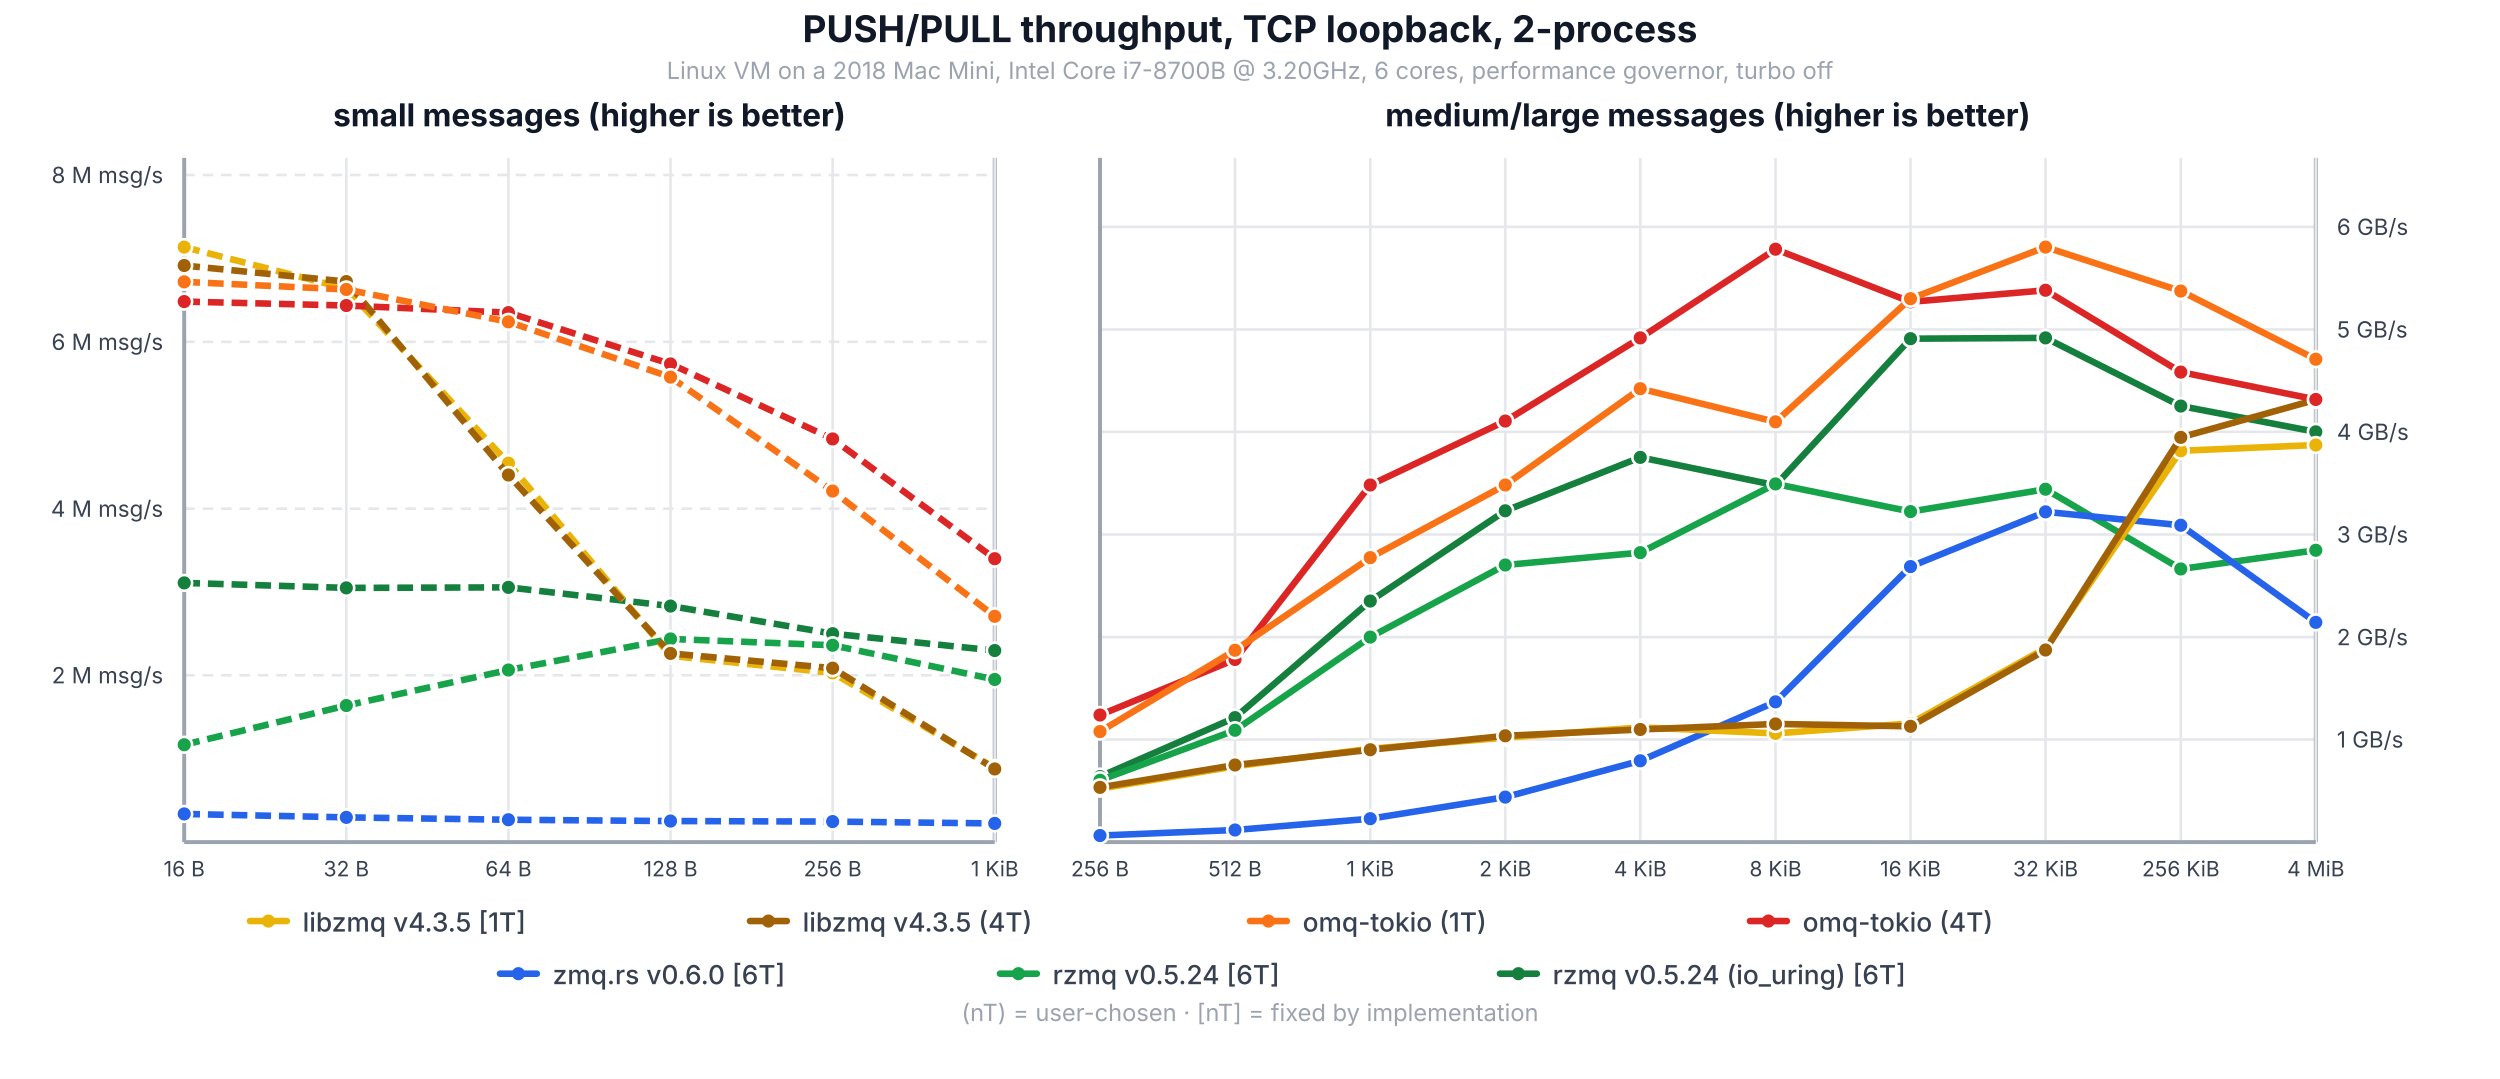
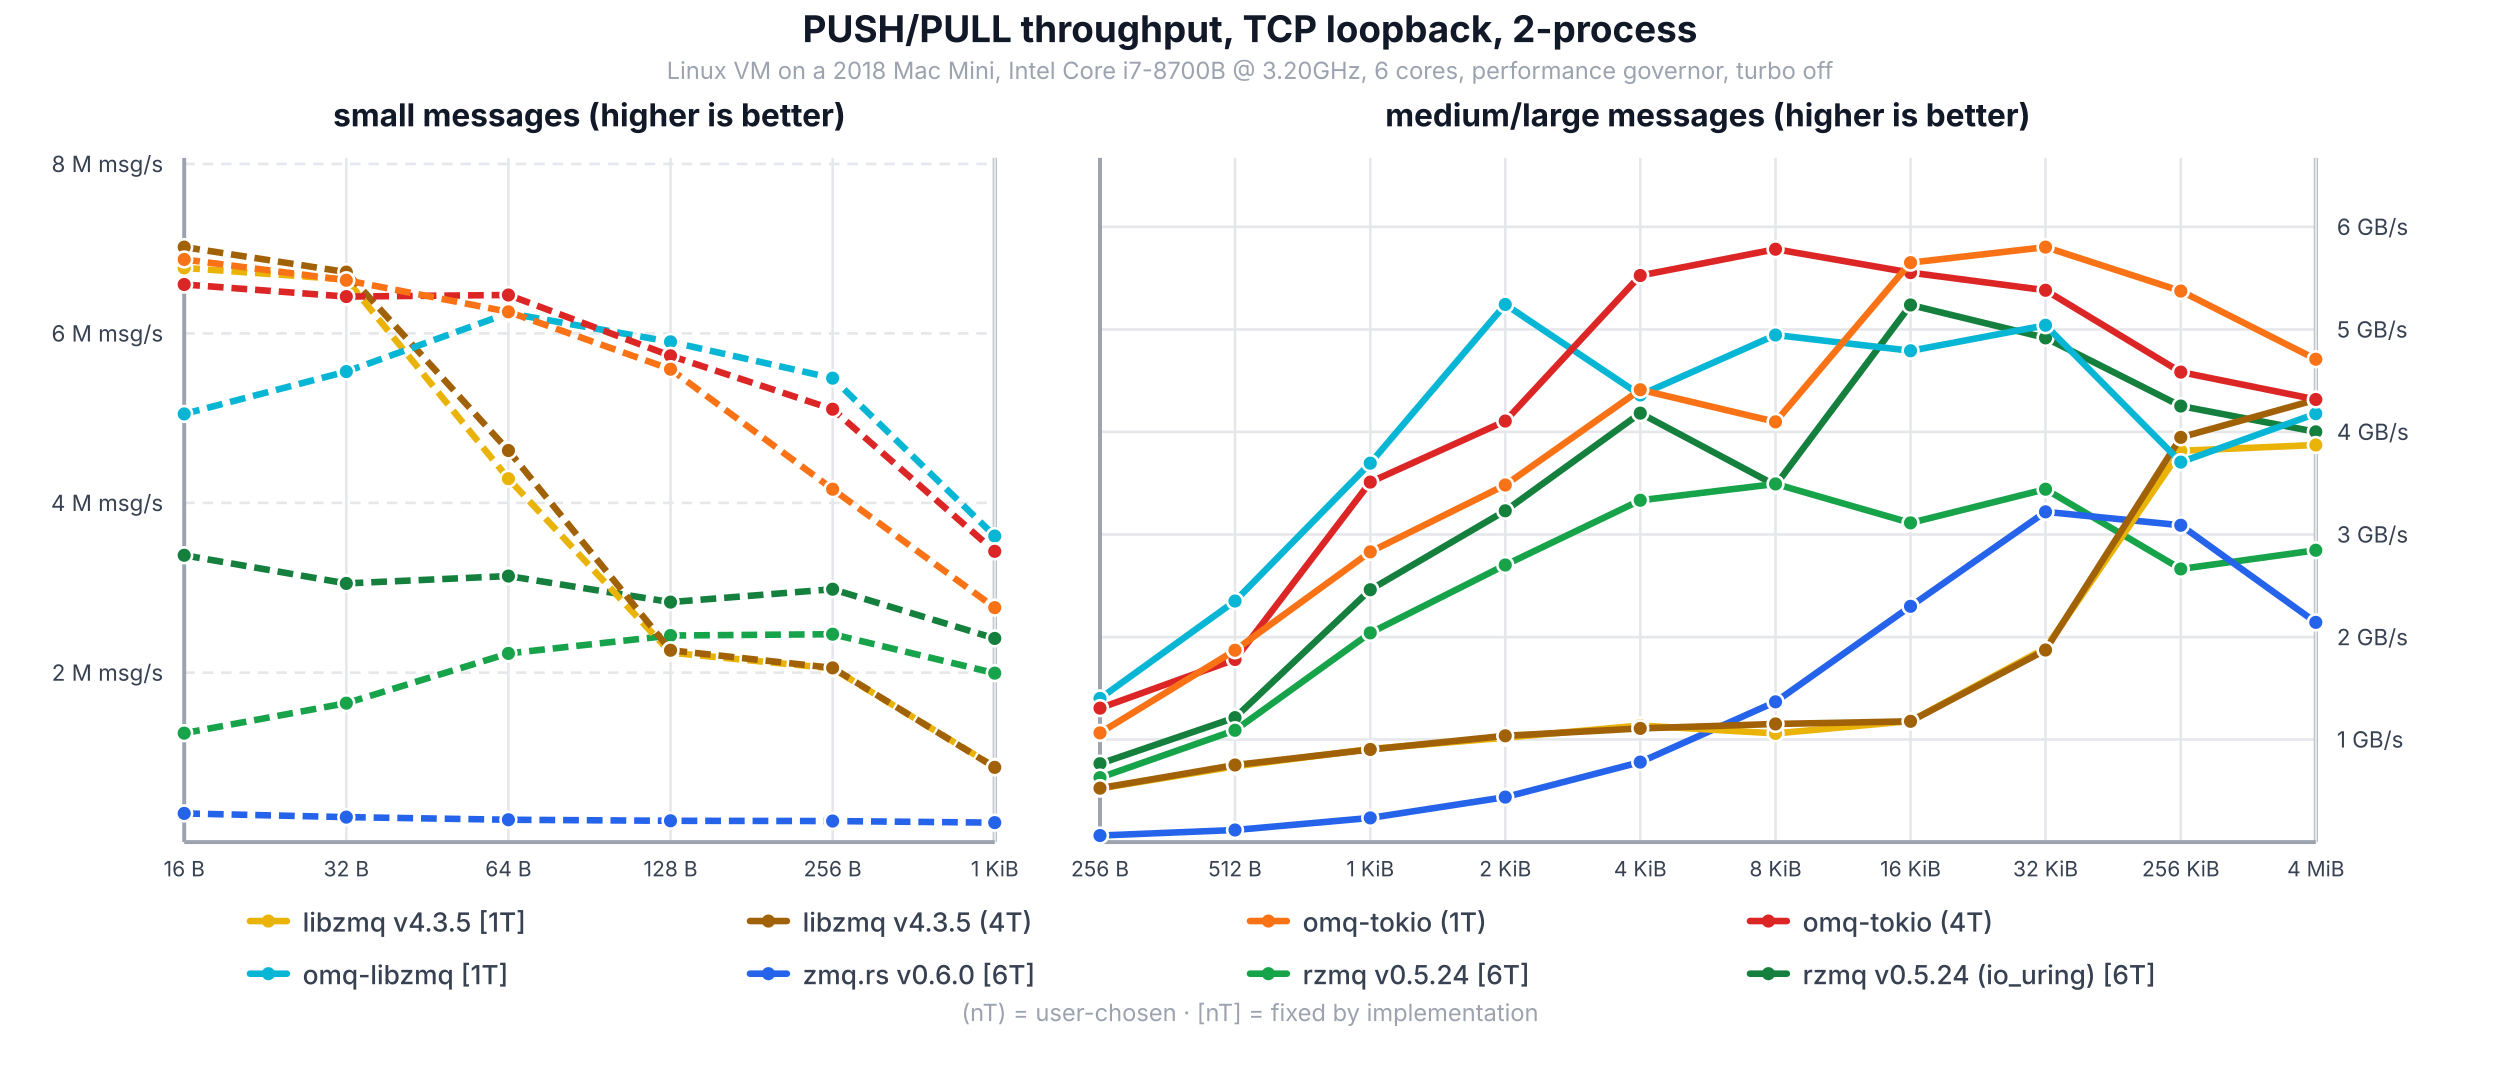
<svg xmlns="http://www.w3.org/2000/svg" viewBox="0 0 950 410" font-family="system-ui, -apple-system, sans-serif">
  <rect width="950" height="410" fill="white" />
  <text x="475.0" y="16.0" text-anchor="middle" fill="#111827" font-size="14" font-weight="700">PUSH/PULL throughput, TCP loopback, 2-process</text>
  <text x="475.0" y="30.0" text-anchor="middle" fill="#9ca3af" font-size="9">Linux VM on a 2018 Mac Mini, Intel Core i7-8700B @ 3.20GHz, 6 cores, performance governor, turbo off</text>
  <text x="224.0" y="48.0" text-anchor="middle" fill="#111827" font-size="12" font-weight="700">small messages (higher is better)</text>
-   <line x1="70.0" y1="256.6" x2="378.0" y2="256.6" stroke="#e5e7eb" stroke-width="1" stroke-dasharray="4,3" />
-   <text x="62.0" y="256.6" text-anchor="end" dominant-baseline="middle" fill="#374151" font-size="8.5">2 M msg/s</text>
-   <line x1="70.0" y1="193.3" x2="378.0" y2="193.3" stroke="#e5e7eb" stroke-width="1" stroke-dasharray="4,3" />
-   <text x="62.0" y="193.3" text-anchor="end" dominant-baseline="middle" fill="#374151" font-size="8.5">4 M msg/s</text>
-   <line x1="70.0" y1="129.9" x2="378.0" y2="129.9" stroke="#e5e7eb" stroke-width="1" stroke-dasharray="4,3" />
-   <text x="62.0" y="129.9" text-anchor="end" dominant-baseline="middle" fill="#374151" font-size="8.5">6 M msg/s</text>
-   <line x1="70.0" y1="66.5" x2="378.0" y2="66.5" stroke="#e5e7eb" stroke-width="1" stroke-dasharray="4,3" />
-   <text x="62.0" y="66.5" text-anchor="end" dominant-baseline="middle" fill="#374151" font-size="8.5">8 M msg/s</text>
+   <line x1="70.0" y1="255.6" x2="378.0" y2="255.6" stroke="#e5e7eb" stroke-width="1" stroke-dasharray="4,3" />
+   <text x="62.0" y="255.6" text-anchor="end" dominant-baseline="middle" fill="#374151" font-size="8.5">2 M msg/s</text>
+   <line x1="70.0" y1="191.1" x2="378.0" y2="191.1" stroke="#e5e7eb" stroke-width="1" stroke-dasharray="4,3" />
+   <text x="62.0" y="191.1" text-anchor="end" dominant-baseline="middle" fill="#374151" font-size="8.5">4 M msg/s</text>
+   <line x1="70.0" y1="126.7" x2="378.0" y2="126.7" stroke="#e5e7eb" stroke-width="1" stroke-dasharray="4,3" />
+   <text x="62.0" y="126.7" text-anchor="end" dominant-baseline="middle" fill="#374151" font-size="8.5">6 M msg/s</text>
+   <line x1="70.0" y1="62.3" x2="378.0" y2="62.3" stroke="#e5e7eb" stroke-width="1" stroke-dasharray="4,3" />
+   <text x="62.0" y="62.3" text-anchor="end" dominant-baseline="middle" fill="#374151" font-size="8.5">8 M msg/s</text>
  <line x1="378.0" y1="60.0" x2="378.0" y2="320.0" stroke="#9ca3af" stroke-width="1.5" />
  <line x1="70.0" y1="60.0" x2="70.0" y2="320.0" stroke="#e5e7eb" stroke-width="1" />
  <line x1="131.6" y1="60.0" x2="131.6" y2="320.0" stroke="#e5e7eb" stroke-width="1" />
  <line x1="193.2" y1="60.0" x2="193.2" y2="320.0" stroke="#e5e7eb" stroke-width="1" />
  <line x1="254.8" y1="60.0" x2="254.8" y2="320.0" stroke="#e5e7eb" stroke-width="1" />
  <line x1="316.4" y1="60.0" x2="316.4" y2="320.0" stroke="#e5e7eb" stroke-width="1" />
  <line x1="378.0" y1="60.0" x2="378.0" y2="320.0" stroke="#e5e7eb" stroke-width="1" />
  <line x1="70.0" y1="60.0" x2="70.0" y2="320.0" stroke="#9ca3af" stroke-width="1.5" />
  <line x1="70.0" y1="320.0" x2="378.0" y2="320.0" stroke="#9ca3af" stroke-width="1.5" />
-   <polyline points="70.0,221.5 131.6,223.4 193.2,223.2 254.8,230.3 316.4,240.8 378.0,247.2" fill="none" stroke="#15803d" stroke-width="2.5" stroke-dasharray="6,3" />
-   <circle cx="70.0" cy="221.5" r="3" fill="#15803d" stroke="white" stroke-width="1" />
-   <circle cx="131.6" cy="223.4" r="3" fill="#15803d" stroke="white" stroke-width="1" />
-   <circle cx="193.2" cy="223.2" r="3" fill="#15803d" stroke="white" stroke-width="1" />
-   <circle cx="254.8" cy="230.3" r="3" fill="#15803d" stroke="white" stroke-width="1" />
-   <circle cx="316.4" cy="240.8" r="3" fill="#15803d" stroke="white" stroke-width="1" />
-   <circle cx="378.0" cy="247.2" r="3" fill="#15803d" stroke="white" stroke-width="1" />
-   <polyline points="70.0,283.0 131.6,268.1 193.2,254.6 254.8,242.8 316.4,245.2 378.0,258.2" fill="none" stroke="#16a34a" stroke-width="2.5" stroke-dasharray="6,3" />
-   <circle cx="70.0" cy="283.0" r="3" fill="#16a34a" stroke="white" stroke-width="1" />
-   <circle cx="131.6" cy="268.1" r="3" fill="#16a34a" stroke="white" stroke-width="1" />
-   <circle cx="193.2" cy="254.6" r="3" fill="#16a34a" stroke="white" stroke-width="1" />
-   <circle cx="254.8" cy="242.8" r="3" fill="#16a34a" stroke="white" stroke-width="1" />
-   <circle cx="316.4" cy="245.2" r="3" fill="#16a34a" stroke="white" stroke-width="1" />
-   <circle cx="378.0" cy="258.2" r="3" fill="#16a34a" stroke="white" stroke-width="1" />
-   <polyline points="70.0,309.3 131.6,310.6 193.2,311.5 254.8,312.0 316.4,312.2 378.0,312.9" fill="none" stroke="#2563eb" stroke-width="2.5" stroke-dasharray="6,3" />
-   <circle cx="70.0" cy="309.3" r="3" fill="#2563eb" stroke="white" stroke-width="1" />
-   <circle cx="131.6" cy="310.6" r="3" fill="#2563eb" stroke="white" stroke-width="1" />
+   <polyline points="70.0,211.0 131.6,221.7 193.2,218.9 254.8,228.8 316.4,223.9 378.0,242.6" fill="none" stroke="#15803d" stroke-width="2.5" stroke-dasharray="6,3" />
+   <circle cx="70.0" cy="211.0" r="3" fill="#15803d" stroke="white" stroke-width="1" />
+   <circle cx="131.6" cy="221.7" r="3" fill="#15803d" stroke="white" stroke-width="1" />
+   <circle cx="193.2" cy="218.9" r="3" fill="#15803d" stroke="white" stroke-width="1" />
+   <circle cx="254.8" cy="228.8" r="3" fill="#15803d" stroke="white" stroke-width="1" />
+   <circle cx="316.4" cy="223.9" r="3" fill="#15803d" stroke="white" stroke-width="1" />
+   <circle cx="378.0" cy="242.6" r="3" fill="#15803d" stroke="white" stroke-width="1" />
+   <polyline points="70.0,278.6 131.6,267.2 193.2,248.3 254.8,241.5 316.4,241.0 378.0,255.8" fill="none" stroke="#16a34a" stroke-width="2.5" stroke-dasharray="6,3" />
+   <circle cx="70.0" cy="278.6" r="3" fill="#16a34a" stroke="white" stroke-width="1" />
+   <circle cx="131.6" cy="267.2" r="3" fill="#16a34a" stroke="white" stroke-width="1" />
+   <circle cx="193.2" cy="248.3" r="3" fill="#16a34a" stroke="white" stroke-width="1" />
+   <circle cx="254.8" cy="241.5" r="3" fill="#16a34a" stroke="white" stroke-width="1" />
+   <circle cx="316.4" cy="241.0" r="3" fill="#16a34a" stroke="white" stroke-width="1" />
+   <circle cx="378.0" cy="255.8" r="3" fill="#16a34a" stroke="white" stroke-width="1" />
+   <polyline points="70.0,309.1 131.6,310.5 193.2,311.5 254.8,311.9 316.4,312.0 378.0,312.6" fill="none" stroke="#2563eb" stroke-width="2.5" stroke-dasharray="6,3" />
+   <circle cx="70.0" cy="309.1" r="3" fill="#2563eb" stroke="white" stroke-width="1" />
+   <circle cx="131.6" cy="310.5" r="3" fill="#2563eb" stroke="white" stroke-width="1" />
  <circle cx="193.2" cy="311.5" r="3" fill="#2563eb" stroke="white" stroke-width="1" />
-   <circle cx="254.8" cy="312.0" r="3" fill="#2563eb" stroke="white" stroke-width="1" />
-   <circle cx="316.4" cy="312.2" r="3" fill="#2563eb" stroke="white" stroke-width="1" />
-   <circle cx="378.0" cy="312.9" r="3" fill="#2563eb" stroke="white" stroke-width="1" />
-   <polyline points="70.0,93.9 131.6,109.7 193.2,176.0 254.8,249.2 316.4,255.7 378.0,291.8" fill="none" stroke="#eab308" stroke-width="2.5" stroke-dasharray="6,3" />
-   <circle cx="70.0" cy="93.9" r="3" fill="#eab308" stroke="white" stroke-width="1" />
-   <circle cx="131.6" cy="109.7" r="3" fill="#eab308" stroke="white" stroke-width="1" />
-   <circle cx="193.2" cy="176.0" r="3" fill="#eab308" stroke="white" stroke-width="1" />
-   <circle cx="254.8" cy="249.2" r="3" fill="#eab308" stroke="white" stroke-width="1" />
-   <circle cx="316.4" cy="255.7" r="3" fill="#eab308" stroke="white" stroke-width="1" />
-   <circle cx="378.0" cy="291.8" r="3" fill="#eab308" stroke="white" stroke-width="1" />
-   <polyline points="70.0,100.9 131.6,107.0 193.2,180.5 254.8,248.3 316.4,253.9 378.0,292.2" fill="none" stroke="#a16207" stroke-width="2.5" stroke-dasharray="6,3" />
-   <circle cx="70.0" cy="100.9" r="3" fill="#a16207" stroke="white" stroke-width="1" />
-   <circle cx="131.6" cy="107.0" r="3" fill="#a16207" stroke="white" stroke-width="1" />
-   <circle cx="193.2" cy="180.5" r="3" fill="#a16207" stroke="white" stroke-width="1" />
-   <circle cx="254.8" cy="248.3" r="3" fill="#a16207" stroke="white" stroke-width="1" />
-   <circle cx="316.4" cy="253.9" r="3" fill="#a16207" stroke="white" stroke-width="1" />
-   <circle cx="378.0" cy="292.2" r="3" fill="#a16207" stroke="white" stroke-width="1" />
-   <polyline points="70.0,114.6 131.6,116.1 193.2,118.8 254.8,138.3 316.4,166.8 378.0,212.3" fill="none" stroke="#dc2626" stroke-width="2.5" stroke-dasharray="6,3" />
-   <circle cx="70.0" cy="114.6" r="3" fill="#dc2626" stroke="white" stroke-width="1" />
-   <circle cx="131.6" cy="116.1" r="3" fill="#dc2626" stroke="white" stroke-width="1" />
-   <circle cx="193.2" cy="118.8" r="3" fill="#dc2626" stroke="white" stroke-width="1" />
-   <circle cx="254.8" cy="138.3" r="3" fill="#dc2626" stroke="white" stroke-width="1" />
-   <circle cx="316.4" cy="166.8" r="3" fill="#dc2626" stroke="white" stroke-width="1" />
-   <circle cx="378.0" cy="212.3" r="3" fill="#dc2626" stroke="white" stroke-width="1" />
-   <polyline points="70.0,107.1 131.6,110.0 193.2,122.3 254.8,143.3 316.4,186.6 378.0,234.2" fill="none" stroke="#f97316" stroke-width="2.5" stroke-dasharray="6,3" />
-   <circle cx="70.0" cy="107.1" r="3" fill="#f97316" stroke="white" stroke-width="1" />
-   <circle cx="131.6" cy="110.0" r="3" fill="#f97316" stroke="white" stroke-width="1" />
-   <circle cx="193.2" cy="122.3" r="3" fill="#f97316" stroke="white" stroke-width="1" />
-   <circle cx="254.8" cy="143.3" r="3" fill="#f97316" stroke="white" stroke-width="1" />
-   <circle cx="316.4" cy="186.6" r="3" fill="#f97316" stroke="white" stroke-width="1" />
-   <circle cx="378.0" cy="234.2" r="3" fill="#f97316" stroke="white" stroke-width="1" />
+   <circle cx="254.8" cy="311.9" r="3" fill="#2563eb" stroke="white" stroke-width="1" />
+   <circle cx="316.4" cy="312.0" r="3" fill="#2563eb" stroke="white" stroke-width="1" />
+   <circle cx="378.0" cy="312.6" r="3" fill="#2563eb" stroke="white" stroke-width="1" />
+   <polyline points="70.0,101.8 131.6,106.2 193.2,181.9 254.8,248.0 316.4,254.0 378.0,291.4" fill="none" stroke="#eab308" stroke-width="2.5" stroke-dasharray="6,3" />
+   <circle cx="70.0" cy="101.8" r="3" fill="#eab308" stroke="white" stroke-width="1" />
+   <circle cx="131.6" cy="106.2" r="3" fill="#eab308" stroke="white" stroke-width="1" />
+   <circle cx="193.2" cy="181.9" r="3" fill="#eab308" stroke="white" stroke-width="1" />
+   <circle cx="254.8" cy="248.0" r="3" fill="#eab308" stroke="white" stroke-width="1" />
+   <circle cx="316.4" cy="254.0" r="3" fill="#eab308" stroke="white" stroke-width="1" />
+   <circle cx="378.0" cy="291.4" r="3" fill="#eab308" stroke="white" stroke-width="1" />
+   <polyline points="70.0,93.9 131.6,103.4 193.2,171.2 254.8,247.1 316.4,253.8 378.0,291.6" fill="none" stroke="#a16207" stroke-width="2.5" stroke-dasharray="6,3" />
+   <circle cx="70.0" cy="93.9" r="3" fill="#a16207" stroke="white" stroke-width="1" />
+   <circle cx="131.6" cy="103.4" r="3" fill="#a16207" stroke="white" stroke-width="1" />
+   <circle cx="193.2" cy="171.2" r="3" fill="#a16207" stroke="white" stroke-width="1" />
+   <circle cx="254.8" cy="247.1" r="3" fill="#a16207" stroke="white" stroke-width="1" />
+   <circle cx="316.4" cy="253.8" r="3" fill="#a16207" stroke="white" stroke-width="1" />
+   <circle cx="378.0" cy="291.6" r="3" fill="#a16207" stroke="white" stroke-width="1" />
+   <polyline points="70.0,157.3 131.6,141.2 193.2,119.0 254.8,129.9 316.4,143.7 378.0,203.7" fill="none" stroke="#06b6d4" stroke-width="2.5" stroke-dasharray="6,3" />
+   <circle cx="70.0" cy="157.3" r="3" fill="#06b6d4" stroke="white" stroke-width="1" />
+   <circle cx="131.6" cy="141.2" r="3" fill="#06b6d4" stroke="white" stroke-width="1" />
+   <circle cx="193.2" cy="119.0" r="3" fill="#06b6d4" stroke="white" stroke-width="1" />
+   <circle cx="254.8" cy="129.9" r="3" fill="#06b6d4" stroke="white" stroke-width="1" />
+   <circle cx="316.4" cy="143.7" r="3" fill="#06b6d4" stroke="white" stroke-width="1" />
+   <circle cx="378.0" cy="203.7" r="3" fill="#06b6d4" stroke="white" stroke-width="1" />
+   <polyline points="70.0,108.1 131.6,112.7 193.2,112.1 254.8,135.2 316.4,155.5 378.0,209.5" fill="none" stroke="#dc2626" stroke-width="2.5" stroke-dasharray="6,3" />
+   <circle cx="70.0" cy="108.1" r="3" fill="#dc2626" stroke="white" stroke-width="1" />
+   <circle cx="131.6" cy="112.7" r="3" fill="#dc2626" stroke="white" stroke-width="1" />
+   <circle cx="193.2" cy="112.1" r="3" fill="#dc2626" stroke="white" stroke-width="1" />
+   <circle cx="254.8" cy="135.2" r="3" fill="#dc2626" stroke="white" stroke-width="1" />
+   <circle cx="316.4" cy="155.5" r="3" fill="#dc2626" stroke="white" stroke-width="1" />
+   <circle cx="378.0" cy="209.5" r="3" fill="#dc2626" stroke="white" stroke-width="1" />
+   <polyline points="70.0,98.6 131.6,106.5 193.2,118.5 254.8,140.3 316.4,185.9 378.0,230.9" fill="none" stroke="#f97316" stroke-width="2.5" stroke-dasharray="6,3" />
+   <circle cx="70.0" cy="98.6" r="3" fill="#f97316" stroke="white" stroke-width="1" />
+   <circle cx="131.6" cy="106.5" r="3" fill="#f97316" stroke="white" stroke-width="1" />
+   <circle cx="193.2" cy="118.5" r="3" fill="#f97316" stroke="white" stroke-width="1" />
+   <circle cx="254.8" cy="140.3" r="3" fill="#f97316" stroke="white" stroke-width="1" />
+   <circle cx="316.4" cy="185.9" r="3" fill="#f97316" stroke="white" stroke-width="1" />
+   <circle cx="378.0" cy="230.9" r="3" fill="#f97316" stroke="white" stroke-width="1" />
  <text x="70.0" y="333.0" text-anchor="middle" fill="#374151" font-size="8">16 B</text>
  <text x="131.6" y="333.0" text-anchor="middle" fill="#374151" font-size="8">32 B</text>
  <text x="193.2" y="333.0" text-anchor="middle" fill="#374151" font-size="8">64 B</text>
  <text x="254.8" y="333.0" text-anchor="middle" fill="#374151" font-size="8">128 B</text>
  <text x="316.4" y="333.0" text-anchor="middle" fill="#374151" font-size="8">256 B</text>
  <text x="378.0" y="333.0" text-anchor="middle" fill="#374151" font-size="8">1 KiB</text>
  <text x="649.0" y="48.0" text-anchor="middle" fill="#111827" font-size="12" font-weight="700">medium/large messages (higher is better)</text>
  <line x1="418.0" y1="281.0" x2="880.0" y2="281.0" stroke="#e5e7eb" stroke-width="1" />
  <text x="888.0" y="281.0" text-anchor="start" dominant-baseline="middle" fill="#374151" font-size="8.5">1 GB/s</text>
  <line x1="418.0" y1="242.1" x2="880.0" y2="242.1" stroke="#e5e7eb" stroke-width="1" />
  <text x="888.0" y="242.1" text-anchor="start" dominant-baseline="middle" fill="#374151" font-size="8.5">2 GB/s</text>
  <line x1="418.0" y1="203.1" x2="880.0" y2="203.1" stroke="#e5e7eb" stroke-width="1" />
  <text x="888.0" y="203.1" text-anchor="start" dominant-baseline="middle" fill="#374151" font-size="8.5">3 GB/s</text>
  <line x1="418.0" y1="164.1" x2="880.0" y2="164.1" stroke="#e5e7eb" stroke-width="1" />
  <text x="888.0" y="164.1" text-anchor="start" dominant-baseline="middle" fill="#374151" font-size="8.5">4 GB/s</text>
  <line x1="418.0" y1="125.2" x2="880.0" y2="125.2" stroke="#e5e7eb" stroke-width="1" />
  <text x="888.0" y="125.2" text-anchor="start" dominant-baseline="middle" fill="#374151" font-size="8.5">5 GB/s</text>
  <line x1="418.0" y1="86.2" x2="880.0" y2="86.2" stroke="#e5e7eb" stroke-width="1" />
  <text x="888.0" y="86.2" text-anchor="start" dominant-baseline="middle" fill="#374151" font-size="8.5">6 GB/s</text>
  <line x1="880.0" y1="60.0" x2="880.0" y2="320.0" stroke="#9ca3af" stroke-width="1.5" />
  <line x1="418.0" y1="60.0" x2="418.0" y2="320.0" stroke="#e5e7eb" stroke-width="1" />
  <line x1="469.3" y1="60.0" x2="469.3" y2="320.0" stroke="#e5e7eb" stroke-width="1" />
  <line x1="520.7" y1="60.0" x2="520.7" y2="320.0" stroke="#e5e7eb" stroke-width="1" />
  <line x1="572.0" y1="60.0" x2="572.0" y2="320.0" stroke="#e5e7eb" stroke-width="1" />
  <line x1="623.3" y1="60.0" x2="623.3" y2="320.0" stroke="#e5e7eb" stroke-width="1" />
  <line x1="674.7" y1="60.0" x2="674.7" y2="320.0" stroke="#e5e7eb" stroke-width="1" />
  <line x1="726.0" y1="60.0" x2="726.0" y2="320.0" stroke="#e5e7eb" stroke-width="1" />
  <line x1="777.3" y1="60.0" x2="777.3" y2="320.0" stroke="#e5e7eb" stroke-width="1" />
  <line x1="828.7" y1="60.0" x2="828.7" y2="320.0" stroke="#e5e7eb" stroke-width="1" />
  <line x1="880.0" y1="60.0" x2="880.0" y2="320.0" stroke="#e5e7eb" stroke-width="1" />
  <line x1="418.0" y1="60.0" x2="418.0" y2="320.0" stroke="#9ca3af" stroke-width="1.5" />
  <line x1="418.0" y1="320.0" x2="880.0" y2="320.0" stroke="#9ca3af" stroke-width="1.5" />
-   <polyline points="418.0,295.1 469.3,272.7 520.7,228.4 572.0,194.1 623.3,173.8 674.7,184.4 726.0,128.7 777.3,128.4 828.7,154.3 880.0,164.1" fill="none" stroke="#15803d" stroke-width="2.5" stroke-linecap="round" stroke-linejoin="round" />
-   <circle cx="418.0" cy="295.1" r="3" fill="#15803d" stroke="white" stroke-width="1" />
+   <polyline points="418.0,290.2 469.3,272.7 520.7,224.1 572.0,194.1 623.3,157.0 674.7,184.4 726.0,115.9 777.3,128.4 828.7,154.3 880.0,164.1" fill="none" stroke="#15803d" stroke-width="2.5" stroke-linecap="round" stroke-linejoin="round" />
+   <circle cx="418.0" cy="290.2" r="3" fill="#15803d" stroke="white" stroke-width="1" />
  <circle cx="469.3" cy="272.7" r="3" fill="#15803d" stroke="white" stroke-width="1" />
-   <circle cx="520.7" cy="228.4" r="3" fill="#15803d" stroke="white" stroke-width="1" />
+   <circle cx="520.7" cy="224.1" r="3" fill="#15803d" stroke="white" stroke-width="1" />
  <circle cx="572.0" cy="194.1" r="3" fill="#15803d" stroke="white" stroke-width="1" />
-   <circle cx="623.3" cy="173.8" r="3" fill="#15803d" stroke="white" stroke-width="1" />
+   <circle cx="623.3" cy="157.0" r="3" fill="#15803d" stroke="white" stroke-width="1" />
  <circle cx="674.7" cy="184.4" r="3" fill="#15803d" stroke="white" stroke-width="1" />
-   <circle cx="726.0" cy="128.7" r="3" fill="#15803d" stroke="white" stroke-width="1" />
+   <circle cx="726.0" cy="115.9" r="3" fill="#15803d" stroke="white" stroke-width="1" />
  <circle cx="777.3" cy="128.4" r="3" fill="#15803d" stroke="white" stroke-width="1" />
  <circle cx="828.7" cy="154.3" r="3" fill="#15803d" stroke="white" stroke-width="1" />
  <circle cx="880.0" cy="164.1" r="3" fill="#15803d" stroke="white" stroke-width="1" />
-   <polyline points="418.0,296.5 469.3,277.5 520.7,242.1 572.0,214.7 623.3,210.0 674.7,183.9 726.0,194.4 777.3,185.9 828.7,216.2 880.0,209.1" fill="none" stroke="#16a34a" stroke-width="2.5" stroke-linecap="round" stroke-linejoin="round" />
-   <circle cx="418.0" cy="296.5" r="3" fill="#16a34a" stroke="white" stroke-width="1" />
+   <polyline points="418.0,295.5 469.3,277.5 520.7,240.5 572.0,214.7 623.3,190.1 674.7,183.9 726.0,198.7 777.3,185.9 828.7,216.2 880.0,209.1" fill="none" stroke="#16a34a" stroke-width="2.5" stroke-linecap="round" stroke-linejoin="round" />
+   <circle cx="418.0" cy="295.5" r="3" fill="#16a34a" stroke="white" stroke-width="1" />
  <circle cx="469.3" cy="277.5" r="3" fill="#16a34a" stroke="white" stroke-width="1" />
-   <circle cx="520.7" cy="242.1" r="3" fill="#16a34a" stroke="white" stroke-width="1" />
+   <circle cx="520.7" cy="240.5" r="3" fill="#16a34a" stroke="white" stroke-width="1" />
  <circle cx="572.0" cy="214.7" r="3" fill="#16a34a" stroke="white" stroke-width="1" />
-   <circle cx="623.3" cy="210.0" r="3" fill="#16a34a" stroke="white" stroke-width="1" />
+   <circle cx="623.3" cy="190.1" r="3" fill="#16a34a" stroke="white" stroke-width="1" />
  <circle cx="674.7" cy="183.9" r="3" fill="#16a34a" stroke="white" stroke-width="1" />
-   <circle cx="726.0" cy="194.4" r="3" fill="#16a34a" stroke="white" stroke-width="1" />
+   <circle cx="726.0" cy="198.7" r="3" fill="#16a34a" stroke="white" stroke-width="1" />
  <circle cx="777.3" cy="185.9" r="3" fill="#16a34a" stroke="white" stroke-width="1" />
  <circle cx="828.7" cy="216.2" r="3" fill="#16a34a" stroke="white" stroke-width="1" />
  <circle cx="880.0" cy="209.1" r="3" fill="#16a34a" stroke="white" stroke-width="1" />
-   <polyline points="418.0,317.5 469.3,315.4 520.7,311.1 572.0,302.9 623.3,289.1 674.7,266.7 726.0,215.3 777.3,194.5 828.7,199.6 880.0,236.5" fill="none" stroke="#2563eb" stroke-width="2.5" stroke-linecap="round" stroke-linejoin="round" />
+   <polyline points="418.0,317.5 469.3,315.4 520.7,310.8 572.0,302.9 623.3,289.6 674.7,266.7 726.0,230.4 777.3,194.5 828.7,199.6 880.0,236.5" fill="none" stroke="#2563eb" stroke-width="2.5" stroke-linecap="round" stroke-linejoin="round" />
  <circle cx="418.0" cy="317.5" r="3" fill="#2563eb" stroke="white" stroke-width="1" />
  <circle cx="469.3" cy="315.4" r="3" fill="#2563eb" stroke="white" stroke-width="1" />
-   <circle cx="520.7" cy="311.1" r="3" fill="#2563eb" stroke="white" stroke-width="1" />
+   <circle cx="520.7" cy="310.8" r="3" fill="#2563eb" stroke="white" stroke-width="1" />
  <circle cx="572.0" cy="302.9" r="3" fill="#2563eb" stroke="white" stroke-width="1" />
-   <circle cx="623.3" cy="289.1" r="3" fill="#2563eb" stroke="white" stroke-width="1" />
+   <circle cx="623.3" cy="289.6" r="3" fill="#2563eb" stroke="white" stroke-width="1" />
  <circle cx="674.7" cy="266.7" r="3" fill="#2563eb" stroke="white" stroke-width="1" />
-   <circle cx="726.0" cy="215.3" r="3" fill="#2563eb" stroke="white" stroke-width="1" />
+   <circle cx="726.0" cy="230.4" r="3" fill="#2563eb" stroke="white" stroke-width="1" />
  <circle cx="777.3" cy="194.5" r="3" fill="#2563eb" stroke="white" stroke-width="1" />
  <circle cx="828.7" cy="199.6" r="3" fill="#2563eb" stroke="white" stroke-width="1" />
  <circle cx="880.0" cy="236.5" r="3" fill="#2563eb" stroke="white" stroke-width="1" />
-   <polyline points="418.0,299.7 469.3,291.2 520.7,284.5 572.0,280.3 623.3,276.4 674.7,278.7 726.0,274.9 777.3,246.3 828.7,171.3 880.0,169.1" fill="none" stroke="#eab308" stroke-width="2.5" stroke-linecap="round" stroke-linejoin="round" />
-   <circle cx="418.0" cy="299.7" r="3" fill="#eab308" stroke="white" stroke-width="1" />
+   <polyline points="418.0,299.6 469.3,291.2 520.7,284.6 572.0,280.3 623.3,275.7 674.7,278.7 726.0,274.0 777.3,246.3 828.7,171.3 880.0,169.1" fill="none" stroke="#eab308" stroke-width="2.5" stroke-linecap="round" stroke-linejoin="round" />
+   <circle cx="418.0" cy="299.6" r="3" fill="#eab308" stroke="white" stroke-width="1" />
  <circle cx="469.3" cy="291.2" r="3" fill="#eab308" stroke="white" stroke-width="1" />
-   <circle cx="520.7" cy="284.5" r="3" fill="#eab308" stroke="white" stroke-width="1" />
+   <circle cx="520.7" cy="284.6" r="3" fill="#eab308" stroke="white" stroke-width="1" />
  <circle cx="572.0" cy="280.3" r="3" fill="#eab308" stroke="white" stroke-width="1" />
-   <circle cx="623.3" cy="276.4" r="3" fill="#eab308" stroke="white" stroke-width="1" />
+   <circle cx="623.3" cy="275.7" r="3" fill="#eab308" stroke="white" stroke-width="1" />
  <circle cx="674.7" cy="278.7" r="3" fill="#eab308" stroke="white" stroke-width="1" />
-   <circle cx="726.0" cy="274.9" r="3" fill="#eab308" stroke="white" stroke-width="1" />
+   <circle cx="726.0" cy="274.0" r="3" fill="#eab308" stroke="white" stroke-width="1" />
  <circle cx="777.3" cy="246.3" r="3" fill="#eab308" stroke="white" stroke-width="1" />
  <circle cx="828.7" cy="171.3" r="3" fill="#eab308" stroke="white" stroke-width="1" />
  <circle cx="880.0" cy="169.1" r="3" fill="#eab308" stroke="white" stroke-width="1" />
-   <polyline points="418.0,299.2 469.3,290.7 520.7,284.9 572.0,279.6 623.3,277.2 674.7,275.1 726.0,276.0 777.3,247.0 828.7,166.2 880.0,151.9" fill="none" stroke="#a16207" stroke-width="2.5" stroke-linecap="round" stroke-linejoin="round" />
-   <circle cx="418.0" cy="299.2" r="3" fill="#a16207" stroke="white" stroke-width="1" />
+   <polyline points="418.0,299.5 469.3,290.7 520.7,284.8 572.0,279.6 623.3,276.8 674.7,275.1 726.0,274.1 777.3,247.0 828.7,166.2 880.0,151.9" fill="none" stroke="#a16207" stroke-width="2.5" stroke-linecap="round" stroke-linejoin="round" />
+   <circle cx="418.0" cy="299.5" r="3" fill="#a16207" stroke="white" stroke-width="1" />
  <circle cx="469.3" cy="290.7" r="3" fill="#a16207" stroke="white" stroke-width="1" />
-   <circle cx="520.7" cy="284.9" r="3" fill="#a16207" stroke="white" stroke-width="1" />
+   <circle cx="520.7" cy="284.8" r="3" fill="#a16207" stroke="white" stroke-width="1" />
  <circle cx="572.0" cy="279.6" r="3" fill="#a16207" stroke="white" stroke-width="1" />
-   <circle cx="623.3" cy="277.2" r="3" fill="#a16207" stroke="white" stroke-width="1" />
+   <circle cx="623.3" cy="276.8" r="3" fill="#a16207" stroke="white" stroke-width="1" />
  <circle cx="674.7" cy="275.1" r="3" fill="#a16207" stroke="white" stroke-width="1" />
-   <circle cx="726.0" cy="276.0" r="3" fill="#a16207" stroke="white" stroke-width="1" />
+   <circle cx="726.0" cy="274.1" r="3" fill="#a16207" stroke="white" stroke-width="1" />
  <circle cx="777.3" cy="247.0" r="3" fill="#a16207" stroke="white" stroke-width="1" />
  <circle cx="828.7" cy="166.2" r="3" fill="#a16207" stroke="white" stroke-width="1" />
  <circle cx="880.0" cy="151.9" r="3" fill="#a16207" stroke="white" stroke-width="1" />
-   <polyline points="418.0,271.7 469.3,250.6 520.7,184.3 572.0,160.0 623.3,128.4 674.7,94.7 726.0,114.7 777.3,110.3 828.7,141.4 880.0,151.8" fill="none" stroke="#dc2626" stroke-width="2.5" stroke-linecap="round" stroke-linejoin="round" />
-   <circle cx="418.0" cy="271.7" r="3" fill="#dc2626" stroke="white" stroke-width="1" />
+   <polyline points="418.0,265.4 469.3,228.4 520.7,176.0 572.0,115.7 623.3,150.1 674.7,127.3 726.0,133.3 777.3,123.6 828.7,175.6 880.0,157.2" fill="none" stroke="#06b6d4" stroke-width="2.5" stroke-linecap="round" stroke-linejoin="round" />
+   <circle cx="418.0" cy="265.4" r="3" fill="#06b6d4" stroke="white" stroke-width="1" />
+   <circle cx="469.3" cy="228.4" r="3" fill="#06b6d4" stroke="white" stroke-width="1" />
+   <circle cx="520.7" cy="176.0" r="3" fill="#06b6d4" stroke="white" stroke-width="1" />
+   <circle cx="572.0" cy="115.7" r="3" fill="#06b6d4" stroke="white" stroke-width="1" />
+   <circle cx="623.3" cy="150.1" r="3" fill="#06b6d4" stroke="white" stroke-width="1" />
+   <circle cx="674.7" cy="127.3" r="3" fill="#06b6d4" stroke="white" stroke-width="1" />
+   <circle cx="726.0" cy="133.3" r="3" fill="#06b6d4" stroke="white" stroke-width="1" />
+   <circle cx="777.3" cy="123.6" r="3" fill="#06b6d4" stroke="white" stroke-width="1" />
+   <circle cx="828.7" cy="175.6" r="3" fill="#06b6d4" stroke="white" stroke-width="1" />
+   <circle cx="880.0" cy="157.2" r="3" fill="#06b6d4" stroke="white" stroke-width="1" />
+   <polyline points="418.0,269.1 469.3,250.6 520.7,183.2 572.0,160.0 623.3,104.7 674.7,94.7 726.0,103.6 777.3,110.3 828.7,141.4 880.0,151.8" fill="none" stroke="#dc2626" stroke-width="2.5" stroke-linecap="round" stroke-linejoin="round" />
+   <circle cx="418.0" cy="269.1" r="3" fill="#dc2626" stroke="white" stroke-width="1" />
  <circle cx="469.3" cy="250.6" r="3" fill="#dc2626" stroke="white" stroke-width="1" />
-   <circle cx="520.7" cy="184.3" r="3" fill="#dc2626" stroke="white" stroke-width="1" />
+   <circle cx="520.7" cy="183.2" r="3" fill="#dc2626" stroke="white" stroke-width="1" />
  <circle cx="572.0" cy="160.0" r="3" fill="#dc2626" stroke="white" stroke-width="1" />
-   <circle cx="623.3" cy="128.4" r="3" fill="#dc2626" stroke="white" stroke-width="1" />
+   <circle cx="623.3" cy="104.7" r="3" fill="#dc2626" stroke="white" stroke-width="1" />
  <circle cx="674.7" cy="94.7" r="3" fill="#dc2626" stroke="white" stroke-width="1" />
-   <circle cx="726.0" cy="114.7" r="3" fill="#dc2626" stroke="white" stroke-width="1" />
+   <circle cx="726.0" cy="103.6" r="3" fill="#dc2626" stroke="white" stroke-width="1" />
  <circle cx="777.3" cy="110.3" r="3" fill="#dc2626" stroke="white" stroke-width="1" />
  <circle cx="828.7" cy="141.4" r="3" fill="#dc2626" stroke="white" stroke-width="1" />
  <circle cx="880.0" cy="151.8" r="3" fill="#dc2626" stroke="white" stroke-width="1" />
-   <polyline points="418.0,278.0 469.3,247.1 520.7,211.9 572.0,184.3 623.3,147.7 674.7,160.3 726.0,113.5 777.3,93.9 828.7,110.6 880.0,136.5" fill="none" stroke="#f97316" stroke-width="2.5" stroke-linecap="round" stroke-linejoin="round" />
-   <circle cx="418.0" cy="278.0" r="3" fill="#f97316" stroke="white" stroke-width="1" />
+   <polyline points="418.0,278.5 469.3,247.1 520.7,209.7 572.0,184.3 623.3,148.1 674.7,160.3 726.0,99.8 777.3,93.9 828.7,110.6 880.0,136.5" fill="none" stroke="#f97316" stroke-width="2.5" stroke-linecap="round" stroke-linejoin="round" />
+   <circle cx="418.0" cy="278.5" r="3" fill="#f97316" stroke="white" stroke-width="1" />
  <circle cx="469.3" cy="247.1" r="3" fill="#f97316" stroke="white" stroke-width="1" />
-   <circle cx="520.7" cy="211.9" r="3" fill="#f97316" stroke="white" stroke-width="1" />
+   <circle cx="520.7" cy="209.7" r="3" fill="#f97316" stroke="white" stroke-width="1" />
  <circle cx="572.0" cy="184.3" r="3" fill="#f97316" stroke="white" stroke-width="1" />
-   <circle cx="623.3" cy="147.7" r="3" fill="#f97316" stroke="white" stroke-width="1" />
+   <circle cx="623.3" cy="148.1" r="3" fill="#f97316" stroke="white" stroke-width="1" />
  <circle cx="674.7" cy="160.3" r="3" fill="#f97316" stroke="white" stroke-width="1" />
-   <circle cx="726.0" cy="113.5" r="3" fill="#f97316" stroke="white" stroke-width="1" />
+   <circle cx="726.0" cy="99.8" r="3" fill="#f97316" stroke="white" stroke-width="1" />
  <circle cx="777.3" cy="93.9" r="3" fill="#f97316" stroke="white" stroke-width="1" />
  <circle cx="828.7" cy="110.6" r="3" fill="#f97316" stroke="white" stroke-width="1" />
  <circle cx="880.0" cy="136.5" r="3" fill="#f97316" stroke="white" stroke-width="1" />
  <text x="418.0" y="333.0" text-anchor="middle" fill="#374151" font-size="8">256 B</text>
  <text x="469.3" y="333.0" text-anchor="middle" fill="#374151" font-size="8">512 B</text>
  <text x="520.7" y="333.0" text-anchor="middle" fill="#374151" font-size="8">1 KiB</text>
  <text x="572.0" y="333.0" text-anchor="middle" fill="#374151" font-size="8">2 KiB</text>
  <text x="623.3" y="333.0" text-anchor="middle" fill="#374151" font-size="8">4 KiB</text>
  <text x="674.7" y="333.0" text-anchor="middle" fill="#374151" font-size="8">8 KiB</text>
  <text x="726.0" y="333.0" text-anchor="middle" fill="#374151" font-size="8">16 KiB</text>
  <text x="777.3" y="333.0" text-anchor="middle" fill="#374151" font-size="8">32 KiB</text>
  <text x="828.7" y="333.0" text-anchor="middle" fill="#374151" font-size="8">256 KiB</text>
  <text x="880.0" y="333.0" text-anchor="middle" fill="#374151" font-size="8">4 MiB</text>
  <line x1="95" y1="350" x2="109" y2="350" stroke="#eab308" stroke-width="2.5" stroke-linecap="round" />
  <circle cx="102" cy="350" r="2.5" fill="#eab308" />
  <text x="115" y="354" fill="#374151" font-size="10" font-weight="500">libzmq v4.3.5 [1T]</text>
  <line x1="285" y1="350" x2="299" y2="350" stroke="#a16207" stroke-width="2.5" stroke-linecap="round" />
  <circle cx="292" cy="350" r="2.5" fill="#a16207" />
  <text x="305" y="354" fill="#374151" font-size="10" font-weight="500">libzmq v4.3.5 (4T)</text>
  <line x1="475" y1="350" x2="489" y2="350" stroke="#f97316" stroke-width="2.5" stroke-linecap="round" />
  <circle cx="482" cy="350" r="2.5" fill="#f97316" />
  <text x="495" y="354" fill="#374151" font-size="10" font-weight="500">omq-tokio (1T)</text>
  <line x1="665" y1="350" x2="679" y2="350" stroke="#dc2626" stroke-width="2.5" stroke-linecap="round" />
  <circle cx="672" cy="350" r="2.5" fill="#dc2626" />
  <text x="685" y="354" fill="#374151" font-size="10" font-weight="500">omq-tokio (4T)</text>
-   <line x1="190" y1="370" x2="204" y2="370" stroke="#2563eb" stroke-width="2.5" stroke-linecap="round" />
-   <circle cx="197" cy="370" r="2.5" fill="#2563eb" />
-   <text x="210" y="374" fill="#374151" font-size="10" font-weight="500">zmq.rs v0.6.0 [6T]</text>
-   <line x1="380" y1="370" x2="394" y2="370" stroke="#16a34a" stroke-width="2.5" stroke-linecap="round" />
-   <circle cx="387" cy="370" r="2.5" fill="#16a34a" />
-   <text x="400" y="374" fill="#374151" font-size="10" font-weight="500">rzmq v0.5.24 [6T]</text>
-   <line x1="570" y1="370" x2="584" y2="370" stroke="#15803d" stroke-width="2.5" stroke-linecap="round" />
-   <circle cx="577" cy="370" r="2.5" fill="#15803d" />
-   <text x="590" y="374" fill="#374151" font-size="10" font-weight="500">rzmq v0.5.24 (io_uring) [6T]</text>
+   <line x1="95" y1="370" x2="109" y2="370" stroke="#06b6d4" stroke-width="2.5" stroke-linecap="round" />
+   <circle cx="102" cy="370" r="2.5" fill="#06b6d4" />
+   <text x="115" y="374" fill="#374151" font-size="10" font-weight="500">omq-libzmq [1T]</text>
+   <line x1="285" y1="370" x2="299" y2="370" stroke="#2563eb" stroke-width="2.5" stroke-linecap="round" />
+   <circle cx="292" cy="370" r="2.5" fill="#2563eb" />
+   <text x="305" y="374" fill="#374151" font-size="10" font-weight="500">zmq.rs v0.6.0 [6T]</text>
+   <line x1="475" y1="370" x2="489" y2="370" stroke="#16a34a" stroke-width="2.5" stroke-linecap="round" />
+   <circle cx="482" cy="370" r="2.5" fill="#16a34a" />
+   <text x="495" y="374" fill="#374151" font-size="10" font-weight="500">rzmq v0.5.24 [6T]</text>
+   <line x1="665" y1="370" x2="679" y2="370" stroke="#15803d" stroke-width="2.5" stroke-linecap="round" />
+   <circle cx="672" cy="370" r="2.5" fill="#15803d" />
+   <text x="685" y="374" fill="#374151" font-size="10" font-weight="500">rzmq v0.5.24 (io_uring) [6T]</text>
  <text x="475.0" y="388.0" text-anchor="middle" fill="#9ca3af" font-size="9">(nT) = user-chosen   ·   [nT] = fixed by implementation</text>
</svg>
